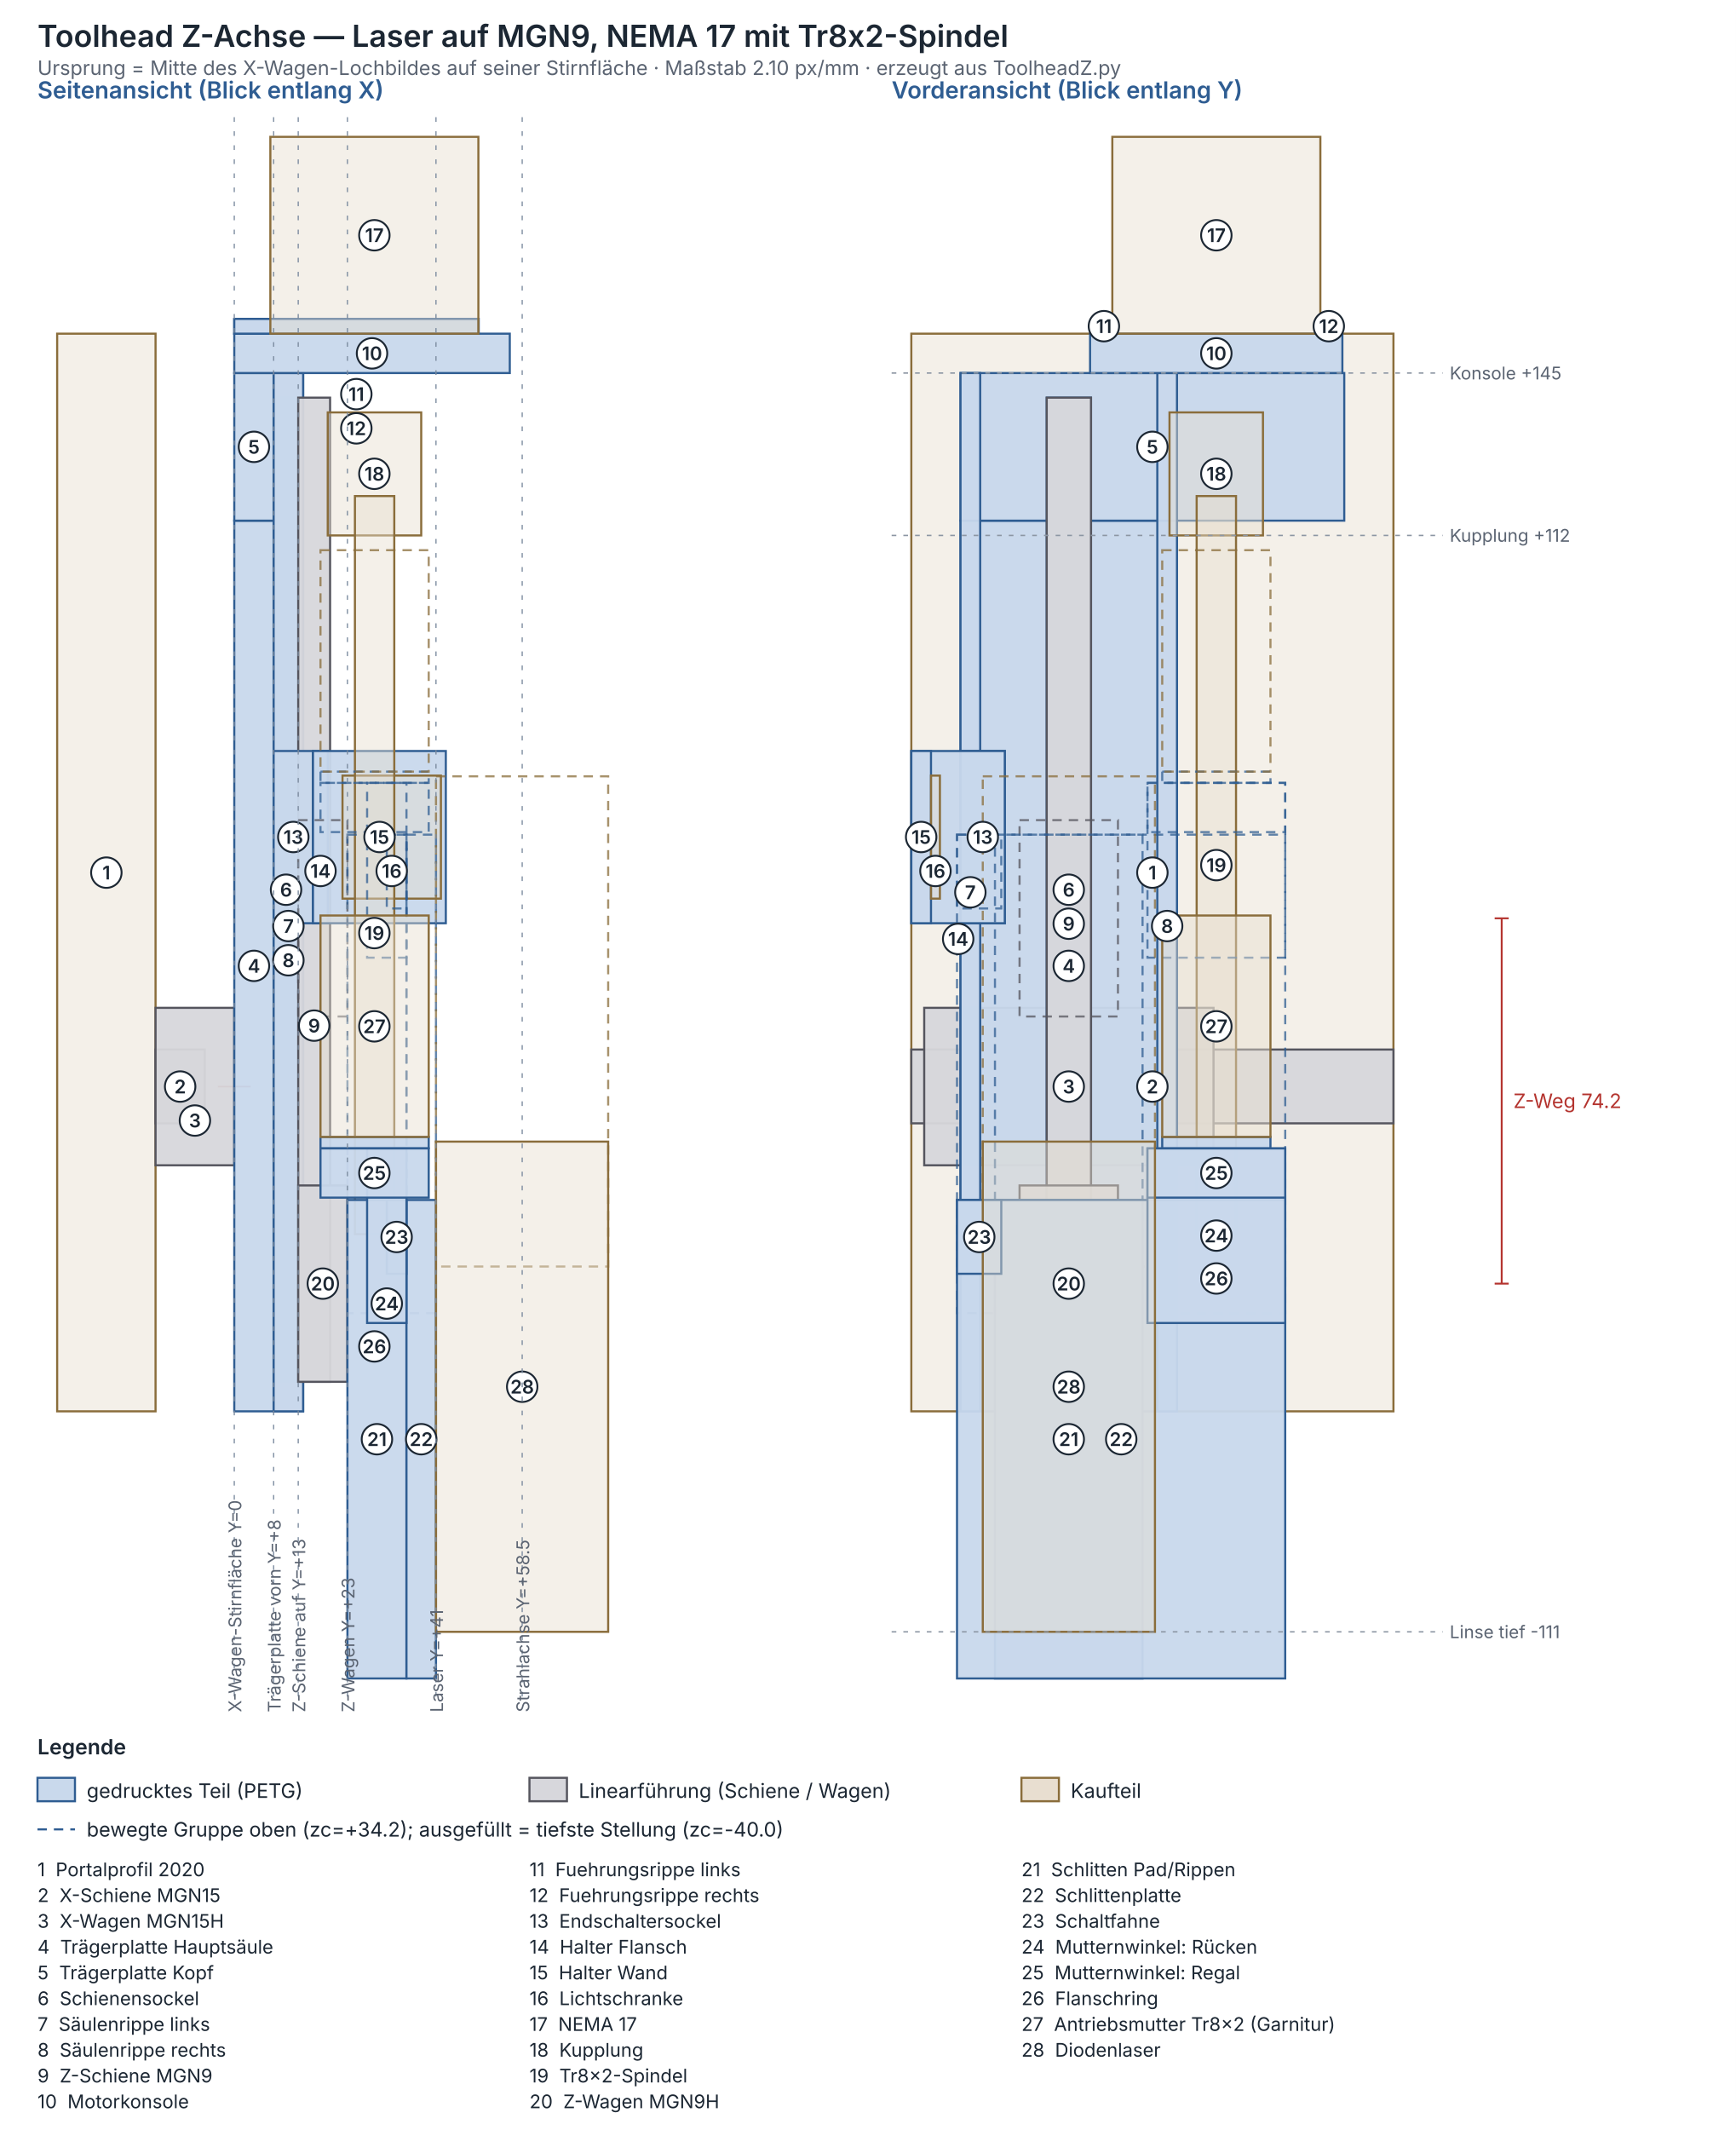
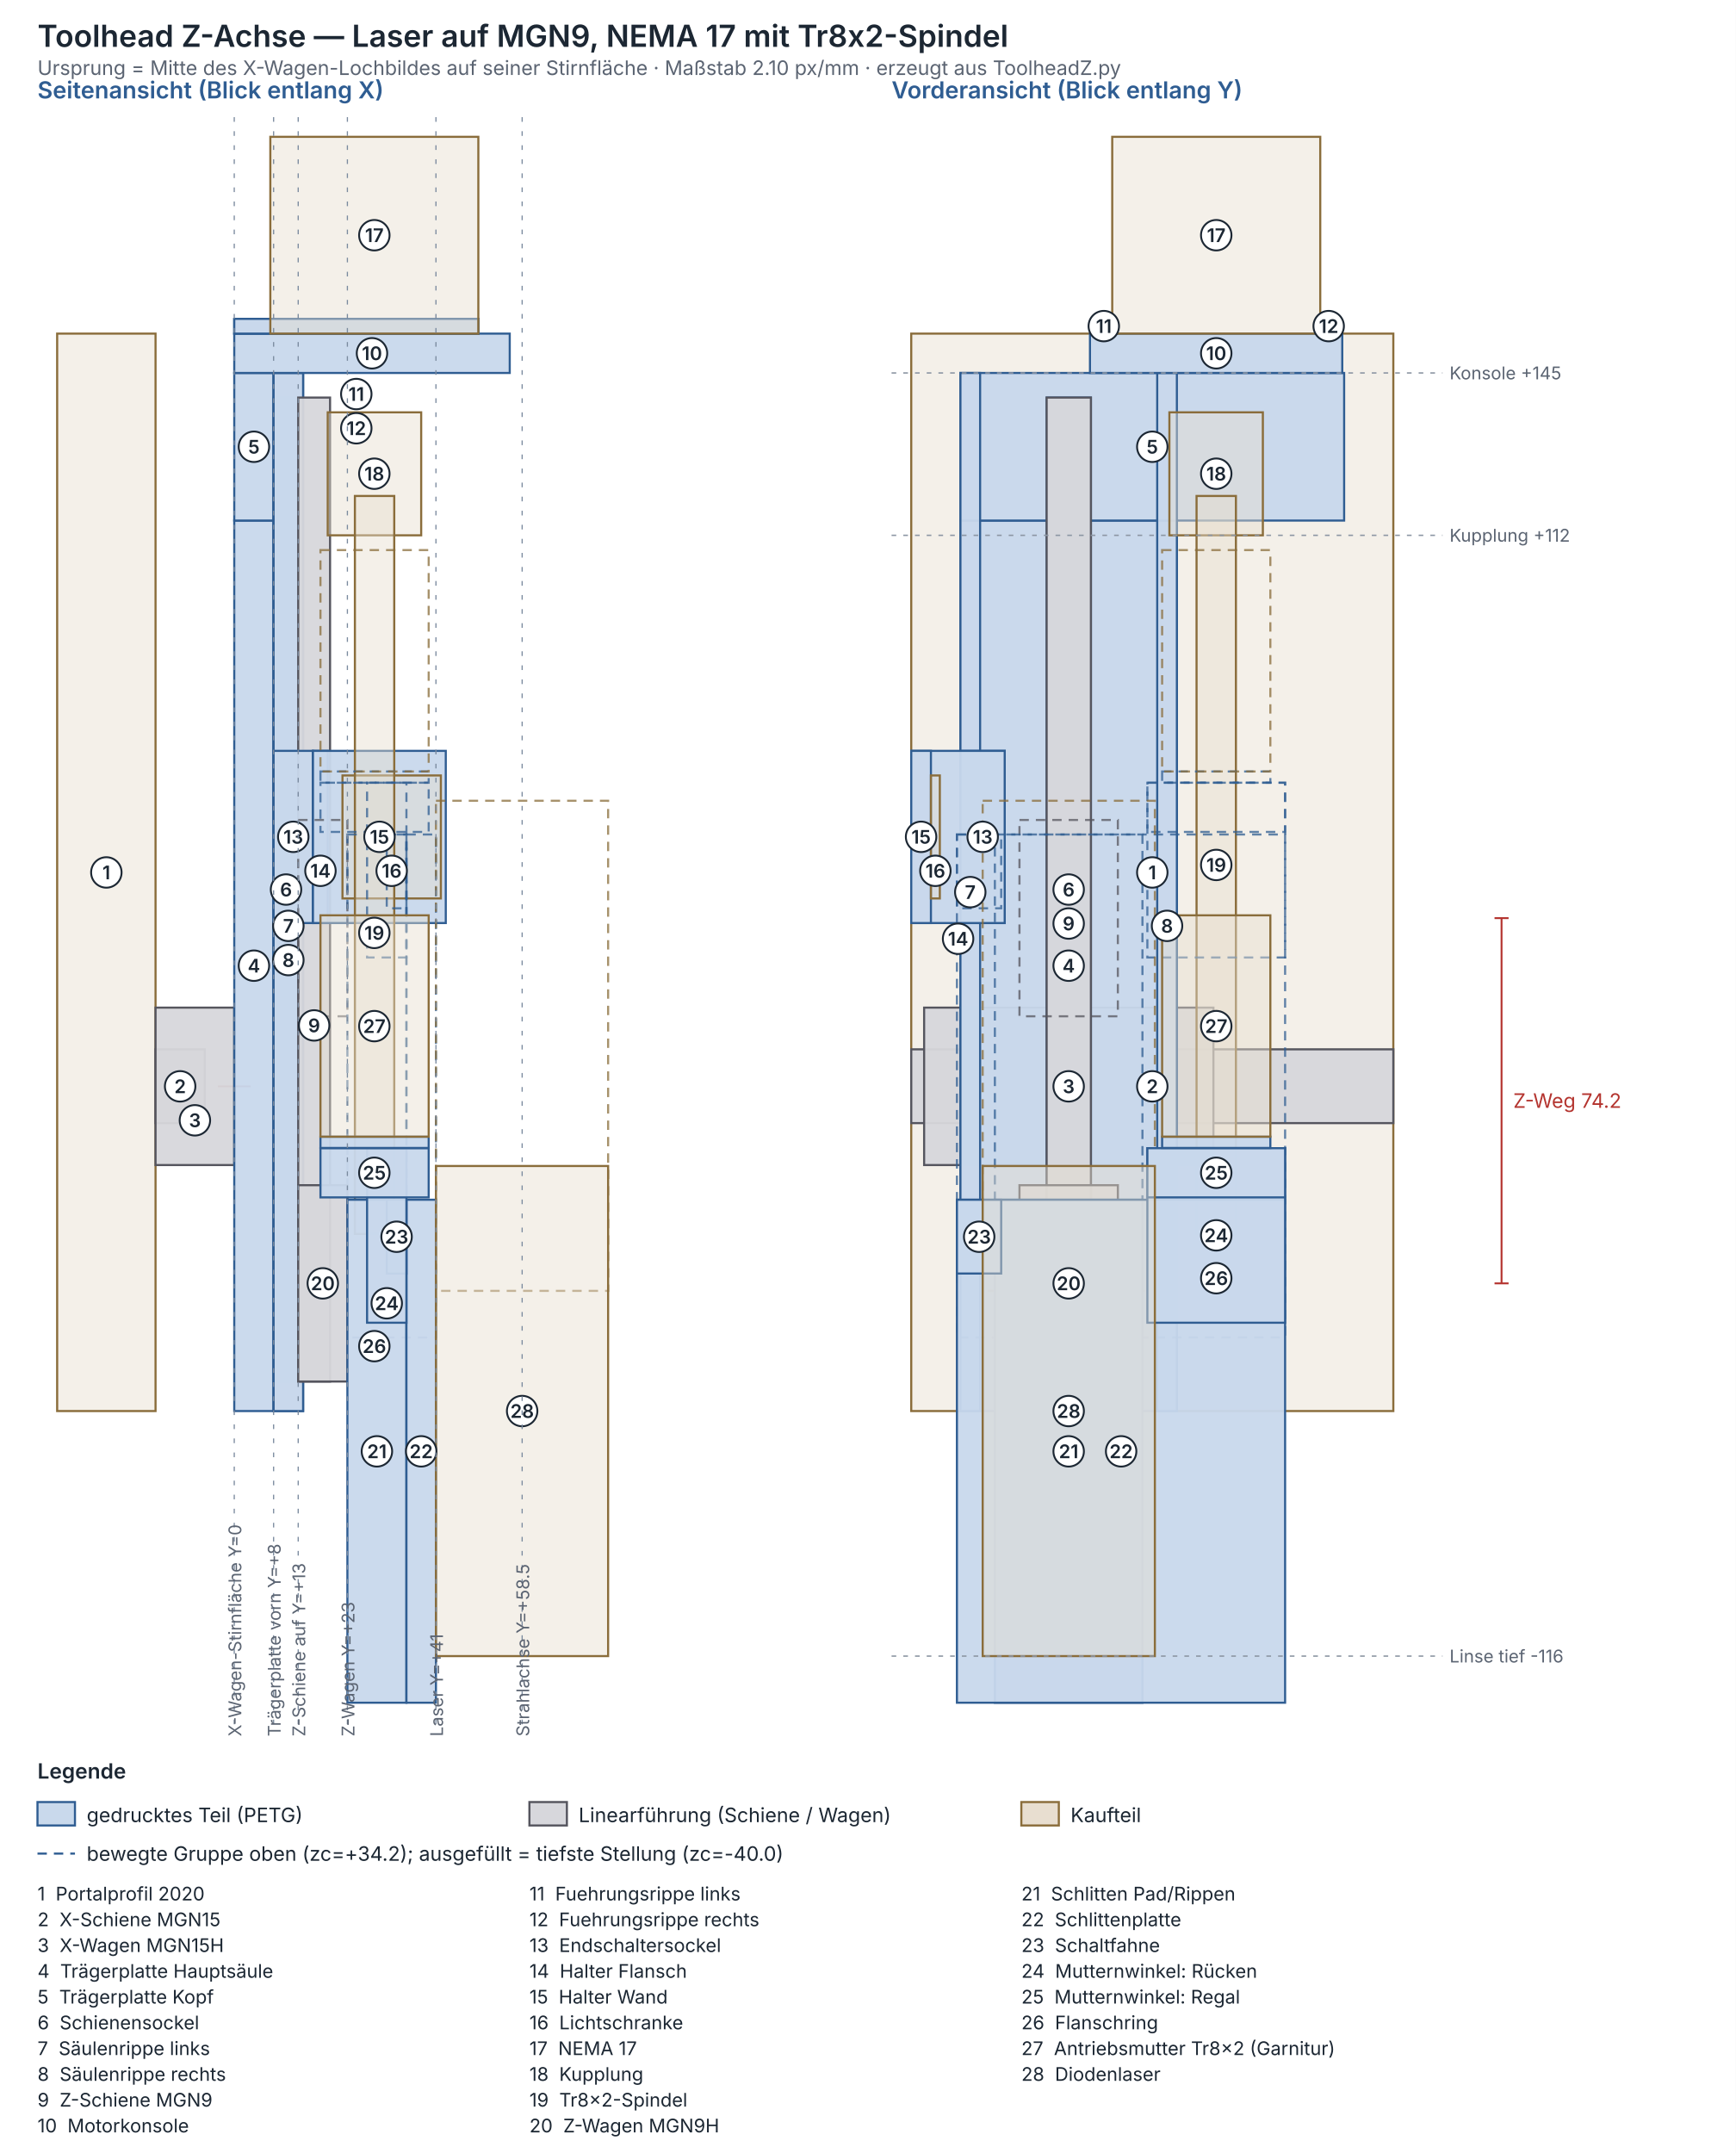
- <svg xmlns="http://www.w3.org/2000/svg" width="741" height="909" viewBox="0 0 741 909" font-family="Inter, Helvetica, Arial, sans-serif">
+ <svg xmlns="http://www.w3.org/2000/svg" width="741" height="919" viewBox="0 0 741 919" font-family="Inter, Helvetica, Arial, sans-serif">
  <rect width="100%" height="100%" fill="#ffffff" />
  <text x="16" y="20" font-size="13" font-weight="600" fill="#1c2733">Toolhead Z-Achse — Laser auf MGN9, NEMA 17 mit Tr8x2-Spindel</text>
  <text x="16" y="32" font-size="8.5" fill="#5b6472">Ursprung = Mitte des X-Wagen-Lochbildes auf seiner Stirnfläche · Maßstab 2.10 px/mm · erzeugt aus ToolheadZ.py</text>
  <text x="16.0" y="42.0" font-size="10" font-weight="600" fill="#2f5d92">Seitenansicht (Blick entlang X)</text>
  <line x1="93.0" y1="463.7" x2="107.0" y2="463.7" stroke="#b4342f" stroke-width="0.7" />
  <line x1="100.0" y1="456.7" x2="100.0" y2="470.7" stroke="#b4342f" stroke-width="0.7" />
  <rect x="24.4" y="142.4" width="42.0" height="459.9" fill="#e8ded0" fill-opacity="0.45" stroke="#8a6d3b" stroke-width="0.9" />
  <rect x="66.4" y="447.9" width="21.0" height="31.5" fill="#d7d7dc" fill-opacity="0.95" stroke="#55555e" stroke-width="0.9" />
  <rect x="66.4" y="430.1" width="33.6" height="67.2" fill="#d7d7dc" fill-opacity="0.95" stroke="#55555e" stroke-width="0.9" />
  <rect x="100.0" y="222.2" width="16.8" height="380.1" fill="#c9d9ec" fill-opacity="0.95" stroke="#2f5d92" stroke-width="0.9" />
  <rect x="100.0" y="159.2" width="16.8" height="63.0" fill="#c9d9ec" fill-opacity="0.95" stroke="#2f5d92" stroke-width="0.9" />
  <rect x="116.8" y="169.7" width="10.5" height="420.0" fill="#c9d9ec" fill-opacity="0.95" stroke="#2f5d92" stroke-width="0.9" />
  <rect x="116.8" y="159.2" width="12.6" height="443.1" fill="#c9d9ec" fill-opacity="0.95" stroke="#2f5d92" stroke-width="0.9" />
  <rect x="116.8" y="159.2" width="12.6" height="443.1" fill="#c9d9ec" fill-opacity="0.95" stroke="#2f5d92" stroke-width="0.9" />
  <rect x="127.3" y="169.7" width="13.6" height="420.0" fill="#d7d7dc" fill-opacity="0.95" stroke="#55555e" stroke-width="0.9" />
  <rect x="100.0" y="142.4" width="117.6" height="16.8" fill="#c9d9ec" fill-opacity="0.95" stroke="#2f5d92" stroke-width="0.9" />
  <rect x="100.0" y="136.1" width="104.3" height="6.3" fill="#c9d9ec" fill-opacity="0.95" stroke="#2f5d92" stroke-width="0.9" />
  <rect x="100.0" y="136.1" width="104.3" height="6.3" fill="#c9d9ec" fill-opacity="0.95" stroke="#2f5d92" stroke-width="0.9" />
  <rect x="116.8" y="320.5" width="16.8" height="73.5" fill="#c9d9ec" fill-opacity="0.95" stroke="#2f5d92" stroke-width="0.9" />
  <rect x="133.6" y="320.5" width="6.3" height="73.5" fill="#c9d9ec" fill-opacity="0.95" stroke="#2f5d92" stroke-width="0.9" />
  <rect x="133.6" y="320.5" width="56.7" height="73.5" fill="#c9d9ec" fill-opacity="0.95" stroke="#2f5d92" stroke-width="0.9" />
  <rect x="146.2" y="331.0" width="42.0" height="52.5" fill="#e8ded0" fill-opacity="0.45" stroke="#8a6d3b" stroke-width="0.9" />
  <rect x="115.4" y="58.4" width="88.8" height="84.0" fill="#e8ded0" fill-opacity="0.45" stroke="#8a6d3b" stroke-width="0.9" />
  <rect x="139.9" y="176.0" width="39.9" height="52.5" fill="#e8ded0" fill-opacity="0.45" stroke="#8a6d3b" stroke-width="0.9" />
  <rect x="151.5" y="211.7" width="16.8" height="315.0" fill="#e8ded0" fill-opacity="0.45" stroke="#8a6d3b" stroke-width="0.9" />
  <rect x="127.3" y="350.0" width="21.0" height="83.8" fill="none" stroke="#55555e" stroke-width="0.9" stroke-dasharray="4 3" opacity="0.75" />
-   <rect x="148.3" y="356.2" width="25.2" height="204.2" fill="none" stroke="#2f5d92" stroke-width="0.9" stroke-dasharray="4 3" opacity="0.75" />
-   <rect x="173.5" y="356.2" width="12.6" height="204.2" fill="none" stroke="#2f5d92" stroke-width="0.9" stroke-dasharray="4 3" opacity="0.75" />
+   <rect x="148.3" y="356.2" width="25.2" height="214.7" fill="none" stroke="#2f5d92" stroke-width="0.9" stroke-dasharray="4 3" opacity="0.75" />
+   <rect x="173.5" y="356.2" width="12.6" height="214.7" fill="none" stroke="#2f5d92" stroke-width="0.9" stroke-dasharray="4 3" opacity="0.75" />
  <rect x="165.1" y="356.2" width="8.4" height="31.5" fill="none" stroke="#2f5d92" stroke-width="0.9" stroke-dasharray="4 3" opacity="0.75" />
  <rect x="156.7" y="334.1" width="16.8" height="74.6" fill="none" stroke="#2f5d92" stroke-width="0.9" stroke-dasharray="4 3" opacity="0.75" />
  <rect x="136.8" y="334.1" width="46.2" height="21.0" fill="none" stroke="#2f5d92" stroke-width="0.9" stroke-dasharray="4 3" opacity="0.75" />
  <rect x="136.8" y="329.3" width="46.2" height="4.8" fill="none" stroke="#2f5d92" stroke-width="0.9" stroke-dasharray="4 3" opacity="0.75" />
  <rect x="136.8" y="234.8" width="46.2" height="94.5" fill="none" stroke="#8a6d3b" stroke-width="0.9" stroke-dasharray="4 3" opacity="0.75" />
-   <rect x="186.1" y="331.3" width="73.5" height="209.2" fill="none" stroke="#8a6d3b" stroke-width="0.9" stroke-dasharray="4 3" opacity="0.75" />
+   <rect x="186.1" y="341.8" width="73.5" height="209.2" fill="none" stroke="#8a6d3b" stroke-width="0.9" stroke-dasharray="4 3" opacity="0.75" />
  <rect x="127.3" y="505.9" width="21.0" height="83.8" fill="#d7d7dc" fill-opacity="0.95" stroke="#55555e" stroke-width="0.9" />
-   <rect x="148.3" y="512.1" width="25.2" height="204.2" fill="#c9d9ec" fill-opacity="0.95" stroke="#2f5d92" stroke-width="0.9" />
-   <rect x="173.5" y="512.1" width="12.6" height="204.2" fill="#c9d9ec" fill-opacity="0.95" stroke="#2f5d92" stroke-width="0.9" />
+   <rect x="148.3" y="512.1" width="25.2" height="214.7" fill="#c9d9ec" fill-opacity="0.95" stroke="#2f5d92" stroke-width="0.9" />
+   <rect x="173.5" y="512.1" width="12.6" height="214.7" fill="#c9d9ec" fill-opacity="0.95" stroke="#2f5d92" stroke-width="0.9" />
  <rect x="165.1" y="512.1" width="8.4" height="31.5" fill="#c9d9ec" fill-opacity="0.95" stroke="#2f5d92" stroke-width="0.9" />
  <rect x="156.7" y="490.1" width="16.8" height="74.5" fill="#c9d9ec" fill-opacity="0.95" stroke="#2f5d92" stroke-width="0.9" />
  <rect x="136.8" y="490.1" width="46.2" height="21.0" fill="#c9d9ec" fill-opacity="0.95" stroke="#2f5d92" stroke-width="0.9" />
  <rect x="136.8" y="485.2" width="46.2" height="4.8" fill="#c9d9ec" fill-opacity="0.95" stroke="#2f5d92" stroke-width="0.9" />
  <rect x="136.8" y="390.7" width="46.2" height="94.5" fill="#e8ded0" fill-opacity="0.45" stroke="#8a6d3b" stroke-width="0.9" />
-   <rect x="186.1" y="487.2" width="73.5" height="209.2" fill="#e8ded0" fill-opacity="0.45" stroke="#8a6d3b" stroke-width="0.9" />
+   <rect x="186.1" y="497.7" width="73.5" height="209.2" fill="#e8ded0" fill-opacity="0.45" stroke="#8a6d3b" stroke-width="0.9" />
  <circle cx="45.4" cy="372.4" r="6.5" fill="#ffffff" stroke="#1c2733" stroke-width="0.8" />
  <text x="45.4" y="372.4" text-anchor="middle" dominant-baseline="central" font-size="8" font-weight="600" fill="#1c2733">1</text>
  <circle cx="76.9" cy="463.7" r="6.5" fill="#ffffff" stroke="#1c2733" stroke-width="0.8" />
  <text x="76.9" y="463.7" text-anchor="middle" dominant-baseline="central" font-size="8" font-weight="600" fill="#1c2733">2</text>
  <circle cx="83.2" cy="478.2" r="6.5" fill="#ffffff" stroke="#1c2733" stroke-width="0.8" />
  <text x="83.2" y="478.2" text-anchor="middle" dominant-baseline="central" font-size="8" font-weight="600" fill="#1c2733">3</text>
  <circle cx="108.4" cy="412.2" r="6.5" fill="#ffffff" stroke="#1c2733" stroke-width="0.8" />
  <text x="108.4" y="412.2" text-anchor="middle" dominant-baseline="central" font-size="8" font-weight="600" fill="#1c2733">4</text>
  <circle cx="108.4" cy="190.7" r="6.5" fill="#ffffff" stroke="#1c2733" stroke-width="0.8" />
  <text x="108.4" y="190.7" text-anchor="middle" dominant-baseline="central" font-size="8" font-weight="600" fill="#1c2733">5</text>
  <circle cx="122.1" cy="379.7" r="6.5" fill="#ffffff" stroke="#1c2733" stroke-width="0.8" />
  <text x="122.1" y="379.7" text-anchor="middle" dominant-baseline="central" font-size="8" font-weight="600" fill="#1c2733">6</text>
  <circle cx="123.1" cy="395.2" r="6.5" fill="#ffffff" stroke="#1c2733" stroke-width="0.8" />
  <text x="123.1" y="395.2" text-anchor="middle" dominant-baseline="central" font-size="8" font-weight="600" fill="#1c2733">7</text>
  <circle cx="123.1" cy="409.8" r="6.5" fill="#ffffff" stroke="#1c2733" stroke-width="0.8" />
  <text x="123.1" y="409.8" text-anchor="middle" dominant-baseline="central" font-size="8" font-weight="600" fill="#1c2733">8</text>
  <circle cx="134.1" cy="437.7" r="6.5" fill="#ffffff" stroke="#1c2733" stroke-width="0.8" />
  <text x="134.1" y="437.7" text-anchor="middle" dominant-baseline="central" font-size="8" font-weight="600" fill="#1c2733">9</text>
  <circle cx="158.8" cy="150.8" r="6.5" fill="#ffffff" stroke="#1c2733" stroke-width="0.8" />
  <text x="158.8" y="150.8" text-anchor="middle" dominant-baseline="central" font-size="8" font-weight="600" fill="#1c2733">10</text>
  <circle cx="152.1" cy="168.2" r="6.5" fill="#ffffff" stroke="#1c2733" stroke-width="0.8" />
  <text x="152.1" y="168.2" text-anchor="middle" dominant-baseline="central" font-size="8" font-weight="600" fill="#1c2733">11</text>
  <circle cx="152.1" cy="182.8" r="6.5" fill="#ffffff" stroke="#1c2733" stroke-width="0.8" />
  <text x="152.1" y="182.8" text-anchor="middle" dominant-baseline="central" font-size="8" font-weight="600" fill="#1c2733">12</text>
  <circle cx="125.2" cy="357.2" r="6.5" fill="#ffffff" stroke="#1c2733" stroke-width="0.8" />
  <text x="125.2" y="357.2" text-anchor="middle" dominant-baseline="central" font-size="8" font-weight="600" fill="#1c2733">13</text>
  <circle cx="136.8" cy="371.7" r="6.5" fill="#ffffff" stroke="#1c2733" stroke-width="0.8" />
  <text x="136.8" y="371.7" text-anchor="middle" dominant-baseline="central" font-size="8" font-weight="600" fill="#1c2733">14</text>
  <circle cx="162.0" cy="357.2" r="6.5" fill="#ffffff" stroke="#1c2733" stroke-width="0.8" />
  <text x="162.0" y="357.2" text-anchor="middle" dominant-baseline="central" font-size="8" font-weight="600" fill="#1c2733">15</text>
  <circle cx="167.2" cy="371.7" r="6.5" fill="#ffffff" stroke="#1c2733" stroke-width="0.8" />
  <text x="167.2" y="371.7" text-anchor="middle" dominant-baseline="central" font-size="8" font-weight="600" fill="#1c2733">16</text>
  <circle cx="159.8" cy="100.4" r="6.5" fill="#ffffff" stroke="#1c2733" stroke-width="0.8" />
  <text x="159.8" y="100.4" text-anchor="middle" dominant-baseline="central" font-size="8" font-weight="600" fill="#1c2733">17</text>
  <circle cx="159.8" cy="202.2" r="6.5" fill="#ffffff" stroke="#1c2733" stroke-width="0.8" />
  <text x="159.8" y="202.2" text-anchor="middle" dominant-baseline="central" font-size="8" font-weight="600" fill="#1c2733">18</text>
  <circle cx="159.8" cy="398.2" r="6.5" fill="#ffffff" stroke="#1c2733" stroke-width="0.8" />
  <text x="159.8" y="398.2" text-anchor="middle" dominant-baseline="central" font-size="8" font-weight="600" fill="#1c2733">19</text>
  <circle cx="137.8" cy="547.8" r="6.5" fill="#ffffff" stroke="#1c2733" stroke-width="0.8" />
  <text x="137.8" y="547.8" text-anchor="middle" dominant-baseline="central" font-size="8" font-weight="600" fill="#1c2733">20</text>
-   <circle cx="160.9" cy="614.2" r="6.5" fill="#ffffff" stroke="#1c2733" stroke-width="0.8" />
-   <text x="160.9" y="614.2" text-anchor="middle" dominant-baseline="central" font-size="8" font-weight="600" fill="#1c2733">21</text>
-   <circle cx="179.8" cy="614.2" r="6.5" fill="#ffffff" stroke="#1c2733" stroke-width="0.8" />
-   <text x="179.8" y="614.2" text-anchor="middle" dominant-baseline="central" font-size="8" font-weight="600" fill="#1c2733">22</text>
+   <circle cx="160.9" cy="619.5" r="6.5" fill="#ffffff" stroke="#1c2733" stroke-width="0.8" />
+   <text x="160.9" y="619.5" text-anchor="middle" dominant-baseline="central" font-size="8" font-weight="600" fill="#1c2733">21</text>
+   <circle cx="179.8" cy="619.5" r="6.5" fill="#ffffff" stroke="#1c2733" stroke-width="0.8" />
+   <text x="179.8" y="619.5" text-anchor="middle" dominant-baseline="central" font-size="8" font-weight="600" fill="#1c2733">22</text>
  <circle cx="169.3" cy="527.9" r="6.5" fill="#ffffff" stroke="#1c2733" stroke-width="0.8" />
  <text x="169.3" y="527.9" text-anchor="middle" dominant-baseline="central" font-size="8" font-weight="600" fill="#1c2733">23</text>
  <circle cx="165.1" cy="556.3" r="6.5" fill="#ffffff" stroke="#1c2733" stroke-width="0.8" />
  <text x="165.1" y="556.3" text-anchor="middle" dominant-baseline="central" font-size="8" font-weight="600" fill="#1c2733">24</text>
  <circle cx="159.8" cy="500.6" r="6.5" fill="#ffffff" stroke="#1c2733" stroke-width="0.8" />
  <text x="159.8" y="500.6" text-anchor="middle" dominant-baseline="central" font-size="8" font-weight="600" fill="#1c2733">25</text>
  <circle cx="159.8" cy="574.6" r="6.5" fill="#ffffff" stroke="#1c2733" stroke-width="0.8" />
  <text x="159.8" y="574.6" text-anchor="middle" dominant-baseline="central" font-size="8" font-weight="600" fill="#1c2733">26</text>
  <circle cx="159.8" cy="438.0" r="6.5" fill="#ffffff" stroke="#1c2733" stroke-width="0.8" />
  <text x="159.8" y="438.0" text-anchor="middle" dominant-baseline="central" font-size="8" font-weight="600" fill="#1c2733">27</text>
-   <circle cx="222.9" cy="591.8" r="6.5" fill="#ffffff" stroke="#1c2733" stroke-width="0.8" />
-   <text x="222.9" y="591.8" text-anchor="middle" dominant-baseline="central" font-size="8" font-weight="600" fill="#1c2733">28</text>
+   <circle cx="222.9" cy="602.3" r="6.5" fill="#ffffff" stroke="#1c2733" stroke-width="0.8" />
+   <text x="222.9" y="602.3" text-anchor="middle" dominant-baseline="central" font-size="8" font-weight="600" fill="#1c2733">28</text>
  <text x="380.6" y="42.0" font-size="10" font-weight="600" fill="#2f5d92">Vorderansicht (Blick entlang Y)</text>
  <line x1="449.2" y1="463.7" x2="463.2" y2="463.7" stroke="#b4342f" stroke-width="0.7" />
  <line x1="456.2" y1="456.7" x2="456.2" y2="470.7" stroke="#b4342f" stroke-width="0.7" />
  <rect x="389.0" y="142.4" width="205.8" height="459.9" fill="#e8ded0" fill-opacity="0.45" stroke="#8a6d3b" stroke-width="0.9" />
  <rect x="389.0" y="447.9" width="205.8" height="31.5" fill="#d7d7dc" fill-opacity="0.95" stroke="#55555e" stroke-width="0.9" />
  <rect x="394.5" y="430.1" width="123.5" height="67.2" fill="#d7d7dc" fill-opacity="0.95" stroke="#55555e" stroke-width="0.9" />
  <rect x="410.0" y="222.2" width="92.4" height="380.1" fill="#c9d9ec" fill-opacity="0.95" stroke="#2f5d92" stroke-width="0.9" />
  <rect x="410.0" y="159.2" width="163.8" height="63.0" fill="#c9d9ec" fill-opacity="0.95" stroke="#2f5d92" stroke-width="0.9" />
  <rect x="446.8" y="169.7" width="18.9" height="420.0" fill="#c9d9ec" fill-opacity="0.95" stroke="#2f5d92" stroke-width="0.9" />
  <rect x="410.0" y="159.2" width="8.4" height="443.1" fill="#c9d9ec" fill-opacity="0.95" stroke="#2f5d92" stroke-width="0.9" />
  <rect x="494.0" y="159.2" width="8.4" height="443.1" fill="#c9d9ec" fill-opacity="0.95" stroke="#2f5d92" stroke-width="0.9" />
  <rect x="446.8" y="169.7" width="18.9" height="420.0" fill="#d7d7dc" fill-opacity="0.95" stroke="#55555e" stroke-width="0.9" />
  <rect x="465.3" y="142.4" width="107.7" height="16.8" fill="#c9d9ec" fill-opacity="0.95" stroke="#2f5d92" stroke-width="0.9" />
  <rect x="468.1" y="136.1" width="6.3" height="6.3" fill="#c9d9ec" fill-opacity="0.95" stroke="#2f5d92" stroke-width="0.9" />
  <rect x="564.0" y="136.1" width="6.3" height="6.3" fill="#c9d9ec" fill-opacity="0.95" stroke="#2f5d92" stroke-width="0.9" />
  <rect x="410.0" y="320.5" width="18.9" height="73.5" fill="#c9d9ec" fill-opacity="0.95" stroke="#2f5d92" stroke-width="0.9" />
  <rect x="389.0" y="320.5" width="39.9" height="73.5" fill="#c9d9ec" fill-opacity="0.95" stroke="#2f5d92" stroke-width="0.9" />
  <rect x="389.0" y="320.5" width="8.4" height="73.5" fill="#c9d9ec" fill-opacity="0.95" stroke="#2f5d92" stroke-width="0.9" />
  <rect x="397.4" y="331.0" width="3.8" height="52.5" fill="#e8ded0" fill-opacity="0.45" stroke="#8a6d3b" stroke-width="0.9" />
  <rect x="474.8" y="58.4" width="88.8" height="84.0" fill="#e8ded0" fill-opacity="0.45" stroke="#8a6d3b" stroke-width="0.9" />
  <rect x="499.2" y="176.0" width="39.9" height="52.5" fill="#e8ded0" fill-opacity="0.45" stroke="#8a6d3b" stroke-width="0.9" />
  <rect x="510.8" y="211.7" width="16.8" height="315.0" fill="#e8ded0" fill-opacity="0.45" stroke="#8a6d3b" stroke-width="0.9" />
  <rect x="435.2" y="350.0" width="42.0" height="83.8" fill="none" stroke="#55555e" stroke-width="0.9" stroke-dasharray="4 3" opacity="0.75" />
-   <rect x="424.7" y="356.2" width="63.0" height="204.2" fill="none" stroke="#2f5d92" stroke-width="0.9" stroke-dasharray="4 3" opacity="0.75" />
-   <rect x="408.5" y="356.2" width="140.1" height="204.2" fill="none" stroke="#2f5d92" stroke-width="0.9" stroke-dasharray="4 3" opacity="0.75" />
+   <rect x="424.7" y="356.2" width="63.0" height="214.7" fill="none" stroke="#2f5d92" stroke-width="0.9" stroke-dasharray="4 3" opacity="0.75" />
+   <rect x="408.5" y="356.2" width="140.1" height="214.7" fill="none" stroke="#2f5d92" stroke-width="0.9" stroke-dasharray="4 3" opacity="0.75" />
  <rect x="408.5" y="356.2" width="18.9" height="31.5" fill="none" stroke="#2f5d92" stroke-width="0.9" stroke-dasharray="4 3" opacity="0.75" />
  <rect x="489.8" y="334.1" width="58.8" height="74.6" fill="none" stroke="#2f5d92" stroke-width="0.9" stroke-dasharray="4 3" opacity="0.75" />
  <rect x="489.8" y="334.1" width="58.8" height="21.0" fill="none" stroke="#2f5d92" stroke-width="0.9" stroke-dasharray="4 3" opacity="0.75" />
  <rect x="496.1" y="329.3" width="46.2" height="4.8" fill="none" stroke="#2f5d92" stroke-width="0.9" stroke-dasharray="4 3" opacity="0.75" />
  <rect x="496.1" y="234.8" width="46.2" height="94.5" fill="none" stroke="#8a6d3b" stroke-width="0.9" stroke-dasharray="4 3" opacity="0.75" />
-   <rect x="419.5" y="331.3" width="73.5" height="209.2" fill="none" stroke="#8a6d3b" stroke-width="0.9" stroke-dasharray="4 3" opacity="0.75" />
+   <rect x="419.5" y="341.8" width="73.5" height="209.2" fill="none" stroke="#8a6d3b" stroke-width="0.9" stroke-dasharray="4 3" opacity="0.75" />
  <rect x="435.2" y="505.9" width="42.0" height="83.8" fill="#d7d7dc" fill-opacity="0.95" stroke="#55555e" stroke-width="0.9" />
-   <rect x="424.7" y="512.1" width="63.0" height="204.2" fill="#c9d9ec" fill-opacity="0.95" stroke="#2f5d92" stroke-width="0.9" />
-   <rect x="408.5" y="512.1" width="140.1" height="204.2" fill="#c9d9ec" fill-opacity="0.95" stroke="#2f5d92" stroke-width="0.9" />
+   <rect x="424.7" y="512.1" width="63.0" height="214.7" fill="#c9d9ec" fill-opacity="0.95" stroke="#2f5d92" stroke-width="0.9" />
+   <rect x="408.5" y="512.1" width="140.1" height="214.7" fill="#c9d9ec" fill-opacity="0.95" stroke="#2f5d92" stroke-width="0.9" />
  <rect x="408.5" y="512.1" width="18.9" height="31.5" fill="#c9d9ec" fill-opacity="0.95" stroke="#2f5d92" stroke-width="0.9" />
  <rect x="489.8" y="490.1" width="58.8" height="74.5" fill="#c9d9ec" fill-opacity="0.95" stroke="#2f5d92" stroke-width="0.9" />
  <rect x="489.8" y="490.1" width="58.8" height="21.0" fill="#c9d9ec" fill-opacity="0.95" stroke="#2f5d92" stroke-width="0.9" />
  <rect x="496.1" y="485.2" width="46.2" height="4.8" fill="#c9d9ec" fill-opacity="0.95" stroke="#2f5d92" stroke-width="0.9" />
  <rect x="496.1" y="390.7" width="46.2" height="94.5" fill="#e8ded0" fill-opacity="0.45" stroke="#8a6d3b" stroke-width="0.9" />
-   <rect x="419.5" y="487.2" width="73.5" height="209.2" fill="#e8ded0" fill-opacity="0.45" stroke="#8a6d3b" stroke-width="0.9" />
+   <rect x="419.5" y="497.7" width="73.5" height="209.2" fill="#e8ded0" fill-opacity="0.45" stroke="#8a6d3b" stroke-width="0.9" />
  <circle cx="491.9" cy="372.4" r="6.5" fill="#ffffff" stroke="#1c2733" stroke-width="0.8" />
  <text x="491.9" y="372.4" text-anchor="middle" dominant-baseline="central" font-size="8" font-weight="600" fill="#1c2733">1</text>
  <circle cx="491.9" cy="463.7" r="6.5" fill="#ffffff" stroke="#1c2733" stroke-width="0.8" />
  <text x="491.9" y="463.7" text-anchor="middle" dominant-baseline="central" font-size="8" font-weight="600" fill="#1c2733">2</text>
  <circle cx="456.2" cy="463.7" r="6.5" fill="#ffffff" stroke="#1c2733" stroke-width="0.8" />
  <text x="456.2" y="463.7" text-anchor="middle" dominant-baseline="central" font-size="8" font-weight="600" fill="#1c2733">3</text>
  <circle cx="456.2" cy="412.2" r="6.5" fill="#ffffff" stroke="#1c2733" stroke-width="0.8" />
  <text x="456.2" y="412.2" text-anchor="middle" dominant-baseline="central" font-size="8" font-weight="600" fill="#1c2733">4</text>
  <circle cx="491.9" cy="190.7" r="6.5" fill="#ffffff" stroke="#1c2733" stroke-width="0.8" />
  <text x="491.9" y="190.7" text-anchor="middle" dominant-baseline="central" font-size="8" font-weight="600" fill="#1c2733">5</text>
  <circle cx="456.2" cy="379.7" r="6.5" fill="#ffffff" stroke="#1c2733" stroke-width="0.8" />
  <text x="456.2" y="379.7" text-anchor="middle" dominant-baseline="central" font-size="8" font-weight="600" fill="#1c2733">6</text>
  <circle cx="414.2" cy="380.8" r="6.5" fill="#ffffff" stroke="#1c2733" stroke-width="0.8" />
  <text x="414.2" y="380.8" text-anchor="middle" dominant-baseline="central" font-size="8" font-weight="600" fill="#1c2733">7</text>
  <circle cx="498.2" cy="395.2" r="6.5" fill="#ffffff" stroke="#1c2733" stroke-width="0.8" />
  <text x="498.2" y="395.2" text-anchor="middle" dominant-baseline="central" font-size="8" font-weight="600" fill="#1c2733">8</text>
  <circle cx="456.2" cy="394.2" r="6.5" fill="#ffffff" stroke="#1c2733" stroke-width="0.8" />
  <text x="456.2" y="394.2" text-anchor="middle" dominant-baseline="central" font-size="8" font-weight="600" fill="#1c2733">9</text>
  <circle cx="519.2" cy="150.8" r="6.5" fill="#ffffff" stroke="#1c2733" stroke-width="0.8" />
  <text x="519.2" y="150.8" text-anchor="middle" dominant-baseline="central" font-size="8" font-weight="600" fill="#1c2733">10</text>
  <circle cx="471.2" cy="139.2" r="6.5" fill="#ffffff" stroke="#1c2733" stroke-width="0.8" />
  <text x="471.2" y="139.2" text-anchor="middle" dominant-baseline="central" font-size="8" font-weight="600" fill="#1c2733">11</text>
  <circle cx="567.2" cy="139.2" r="6.5" fill="#ffffff" stroke="#1c2733" stroke-width="0.8" />
  <text x="567.2" y="139.2" text-anchor="middle" dominant-baseline="central" font-size="8" font-weight="600" fill="#1c2733">12</text>
  <circle cx="419.5" cy="357.2" r="6.5" fill="#ffffff" stroke="#1c2733" stroke-width="0.8" />
  <text x="419.5" y="357.2" text-anchor="middle" dominant-baseline="central" font-size="8" font-weight="600" fill="#1c2733">13</text>
  <circle cx="409.0" cy="400.7" r="6.5" fill="#ffffff" stroke="#1c2733" stroke-width="0.8" />
  <text x="409.0" y="400.7" text-anchor="middle" dominant-baseline="central" font-size="8" font-weight="600" fill="#1c2733">14</text>
  <circle cx="393.2" cy="357.2" r="6.5" fill="#ffffff" stroke="#1c2733" stroke-width="0.8" />
  <text x="393.2" y="357.2" text-anchor="middle" dominant-baseline="central" font-size="8" font-weight="600" fill="#1c2733">15</text>
  <circle cx="399.3" cy="371.7" r="6.5" fill="#ffffff" stroke="#1c2733" stroke-width="0.8" />
  <text x="399.3" y="371.7" text-anchor="middle" dominant-baseline="central" font-size="8" font-weight="600" fill="#1c2733">16</text>
  <circle cx="519.2" cy="100.4" r="6.5" fill="#ffffff" stroke="#1c2733" stroke-width="0.8" />
  <text x="519.2" y="100.4" text-anchor="middle" dominant-baseline="central" font-size="8" font-weight="600" fill="#1c2733">17</text>
  <circle cx="519.2" cy="202.2" r="6.5" fill="#ffffff" stroke="#1c2733" stroke-width="0.8" />
  <text x="519.2" y="202.2" text-anchor="middle" dominant-baseline="central" font-size="8" font-weight="600" fill="#1c2733">18</text>
  <circle cx="519.2" cy="369.2" r="6.5" fill="#ffffff" stroke="#1c2733" stroke-width="0.8" />
  <text x="519.2" y="369.2" text-anchor="middle" dominant-baseline="central" font-size="8" font-weight="600" fill="#1c2733">19</text>
  <circle cx="456.2" cy="547.8" r="6.5" fill="#ffffff" stroke="#1c2733" stroke-width="0.8" />
  <text x="456.2" y="547.8" text-anchor="middle" dominant-baseline="central" font-size="8" font-weight="600" fill="#1c2733">20</text>
-   <circle cx="456.2" cy="614.2" r="6.5" fill="#ffffff" stroke="#1c2733" stroke-width="0.8" />
-   <text x="456.2" y="614.2" text-anchor="middle" dominant-baseline="central" font-size="8" font-weight="600" fill="#1c2733">21</text>
-   <circle cx="478.6" cy="614.2" r="6.5" fill="#ffffff" stroke="#1c2733" stroke-width="0.8" />
-   <text x="478.6" y="614.2" text-anchor="middle" dominant-baseline="central" font-size="8" font-weight="600" fill="#1c2733">22</text>
+   <circle cx="456.2" cy="619.5" r="6.5" fill="#ffffff" stroke="#1c2733" stroke-width="0.8" />
+   <text x="456.2" y="619.5" text-anchor="middle" dominant-baseline="central" font-size="8" font-weight="600" fill="#1c2733">21</text>
+   <circle cx="478.6" cy="619.5" r="6.5" fill="#ffffff" stroke="#1c2733" stroke-width="0.8" />
+   <text x="478.6" y="619.5" text-anchor="middle" dominant-baseline="central" font-size="8" font-weight="600" fill="#1c2733">22</text>
  <circle cx="418.0" cy="527.9" r="6.5" fill="#ffffff" stroke="#1c2733" stroke-width="0.8" />
  <text x="418.0" y="527.9" text-anchor="middle" dominant-baseline="central" font-size="8" font-weight="600" fill="#1c2733">23</text>
  <circle cx="519.2" cy="527.3" r="6.5" fill="#ffffff" stroke="#1c2733" stroke-width="0.8" />
  <text x="519.2" y="527.3" text-anchor="middle" dominant-baseline="central" font-size="8" font-weight="600" fill="#1c2733">24</text>
  <circle cx="519.2" cy="500.6" r="6.5" fill="#ffffff" stroke="#1c2733" stroke-width="0.8" />
  <text x="519.2" y="500.6" text-anchor="middle" dominant-baseline="central" font-size="8" font-weight="600" fill="#1c2733">25</text>
  <circle cx="519.2" cy="545.6" r="6.5" fill="#ffffff" stroke="#1c2733" stroke-width="0.8" />
  <text x="519.2" y="545.6" text-anchor="middle" dominant-baseline="central" font-size="8" font-weight="600" fill="#1c2733">26</text>
  <circle cx="519.2" cy="438.0" r="6.5" fill="#ffffff" stroke="#1c2733" stroke-width="0.8" />
  <text x="519.2" y="438.0" text-anchor="middle" dominant-baseline="central" font-size="8" font-weight="600" fill="#1c2733">27</text>
-   <circle cx="456.2" cy="591.8" r="6.5" fill="#ffffff" stroke="#1c2733" stroke-width="0.8" />
-   <text x="456.2" y="591.8" text-anchor="middle" dominant-baseline="central" font-size="8" font-weight="600" fill="#1c2733">28</text>
-   <line x1="100.0" y1="50.0" x2="100.0" y2="726.7" stroke="#7a8a9e" stroke-width="0.5" stroke-dasharray="2 4" />
-   <text x="103.0" y="730.7" font-size="7.5" fill="#5b6472" transform="rotate(-90 103.0 730.7)" text-anchor="start">X-Wagen-Stirnfläche  Y=0</text>
-   <line x1="116.8" y1="50.0" x2="116.8" y2="726.7" stroke="#7a8a9e" stroke-width="0.5" stroke-dasharray="2 4" />
-   <text x="119.8" y="730.7" font-size="7.5" fill="#5b6472" transform="rotate(-90 119.8 730.7)" text-anchor="start">Trägerplatte vorn  Y=+8</text>
-   <line x1="127.3" y1="50.0" x2="127.3" y2="726.7" stroke="#7a8a9e" stroke-width="0.5" stroke-dasharray="2 4" />
-   <text x="130.3" y="730.7" font-size="7.5" fill="#5b6472" transform="rotate(-90 130.3 730.7)" text-anchor="start">Z-Schiene auf  Y=+13</text>
-   <line x1="148.3" y1="50.0" x2="148.3" y2="726.7" stroke="#7a8a9e" stroke-width="0.5" stroke-dasharray="2 4" />
-   <text x="151.3" y="730.7" font-size="7.5" fill="#5b6472" transform="rotate(-90 151.3 730.7)" text-anchor="start">Z-Wagen  Y=+23</text>
-   <line x1="186.1" y1="50.0" x2="186.1" y2="726.7" stroke="#7a8a9e" stroke-width="0.5" stroke-dasharray="2 4" />
-   <text x="189.1" y="730.7" font-size="7.5" fill="#5b6472" transform="rotate(-90 189.1 730.7)" text-anchor="start">Laser  Y=+41</text>
-   <line x1="222.9" y1="50.0" x2="222.9" y2="726.7" stroke="#7a8a9e" stroke-width="0.5" stroke-dasharray="2 4" />
-   <text x="225.9" y="730.7" font-size="7.5" fill="#5b6472" transform="rotate(-90 225.9 730.7)" text-anchor="start">Strahlachse  Y=+58.5</text>
+   <circle cx="456.2" cy="602.3" r="6.5" fill="#ffffff" stroke="#1c2733" stroke-width="0.8" />
+   <text x="456.2" y="602.3" text-anchor="middle" dominant-baseline="central" font-size="8" font-weight="600" fill="#1c2733">28</text>
+   <line x1="100.0" y1="50.0" x2="100.0" y2="737.2" stroke="#7a8a9e" stroke-width="0.5" stroke-dasharray="2 4" />
+   <text x="103.0" y="741.2" font-size="7.5" fill="#5b6472" transform="rotate(-90 103.0 741.2)" text-anchor="start">X-Wagen-Stirnfläche  Y=0</text>
+   <line x1="116.8" y1="50.0" x2="116.8" y2="737.2" stroke="#7a8a9e" stroke-width="0.5" stroke-dasharray="2 4" />
+   <text x="119.8" y="741.2" font-size="7.5" fill="#5b6472" transform="rotate(-90 119.8 741.2)" text-anchor="start">Trägerplatte vorn  Y=+8</text>
+   <line x1="127.3" y1="50.0" x2="127.3" y2="737.2" stroke="#7a8a9e" stroke-width="0.5" stroke-dasharray="2 4" />
+   <text x="130.3" y="741.2" font-size="7.5" fill="#5b6472" transform="rotate(-90 130.3 741.2)" text-anchor="start">Z-Schiene auf  Y=+13</text>
+   <line x1="148.3" y1="50.0" x2="148.3" y2="737.2" stroke="#7a8a9e" stroke-width="0.5" stroke-dasharray="2 4" />
+   <text x="151.3" y="741.2" font-size="7.5" fill="#5b6472" transform="rotate(-90 151.3 741.2)" text-anchor="start">Z-Wagen  Y=+23</text>
+   <line x1="186.1" y1="50.0" x2="186.1" y2="737.2" stroke="#7a8a9e" stroke-width="0.5" stroke-dasharray="2 4" />
+   <text x="189.1" y="741.2" font-size="7.5" fill="#5b6472" transform="rotate(-90 189.1 741.2)" text-anchor="start">Laser  Y=+41</text>
+   <line x1="222.9" y1="50.0" x2="222.9" y2="737.2" stroke="#7a8a9e" stroke-width="0.5" stroke-dasharray="2 4" />
+   <text x="225.9" y="741.2" font-size="7.5" fill="#5b6472" transform="rotate(-90 225.9 741.2)" text-anchor="start">Strahlachse  Y=+58.5</text>
  <line x1="641.0" y1="547.8" x2="641.0" y2="391.9" stroke="#b4342f" stroke-width="0.8" />
  <line x1="638.0" y1="547.8" x2="644.0" y2="547.8" stroke="#b4342f" stroke-width="0.8" />
  <line x1="638.0" y1="391.9" x2="644.0" y2="391.9" stroke="#b4342f" stroke-width="0.8" />
  <text x="646.0" y="469.8" font-size="8.5" fill="#b4342f" text-anchor="start" dominant-baseline="middle">Z-Weg 74.2</text>
  <line x1="380.6" y1="159.2" x2="615.8" y2="159.2" stroke="#8c96a3" stroke-width="0.6" stroke-dasharray="2 3" />
  <text x="618.8" y="159.2" font-size="7.5" fill="#5b6472" dominant-baseline="middle">Konsole +145</text>
  <line x1="380.6" y1="228.5" x2="615.8" y2="228.5" stroke="#8c96a3" stroke-width="0.6" stroke-dasharray="2 3" />
  <text x="618.8" y="228.5" font-size="7.5" fill="#5b6472" dominant-baseline="middle">Kupplung +112</text>
-   <line x1="380.6" y1="696.4" x2="615.8" y2="696.4" stroke="#8c96a3" stroke-width="0.6" stroke-dasharray="2 3" />
-   <text x="618.8" y="696.4" font-size="7.5" fill="#5b6472" dominant-baseline="middle">Linse tief -111</text>
-   <text x="16" y="748.7" font-size="9" font-weight="600" fill="#1c2733">Legende</text>
-   <rect x="16" y="758.7" width="16" height="10" fill="#c9d9ec" stroke="#2f5d92" stroke-width="0.9" />
-   <text x="37" y="764.2" font-size="8.5" fill="#1c2733" dominant-baseline="middle">gedrucktes Teil (PETG)</text>
-   <rect x="226" y="758.7" width="16" height="10" fill="#d7d7dc" stroke="#55555e" stroke-width="0.9" />
-   <text x="247" y="764.2" font-size="8.5" fill="#1c2733" dominant-baseline="middle">Linearführung (Schiene / Wagen)</text>
-   <rect x="436" y="758.7" width="16" height="10" fill="#e8ded0" stroke="#8a6d3b" stroke-width="0.9" />
-   <text x="457" y="764.2" font-size="8.5" fill="#1c2733" dominant-baseline="middle">Kaufteil</text>
-   <line x1="16" y1="780.7" x2="32" y2="780.7" stroke="#2f5d92" stroke-width="0.9" stroke-dasharray="4 3" />
-   <text x="37" y="780.7" font-size="8.5" fill="#1c2733" dominant-baseline="middle">bewegte Gruppe oben (zc=+34.2); ausgefüllt = tiefste Stellung (zc=-40.0)</text>
-   <text x="16" y="800.7" font-size="8" fill="#1c2733">1  Portalprofil 2020</text>
-   <text x="16" y="811.7" font-size="8" fill="#1c2733">2  X-Schiene MGN15</text>
-   <text x="16" y="822.7" font-size="8" fill="#1c2733">3  X-Wagen MGN15H</text>
-   <text x="16" y="833.7" font-size="8" fill="#1c2733">4  Trägerplatte Hauptsäule</text>
-   <text x="16" y="844.7" font-size="8" fill="#1c2733">5  Trägerplatte Kopf</text>
-   <text x="16" y="855.7" font-size="8" fill="#1c2733">6  Schienensockel</text>
-   <text x="16" y="866.7" font-size="8" fill="#1c2733">7  Säulenrippe links</text>
-   <text x="16" y="877.7" font-size="8" fill="#1c2733">8  Säulenrippe rechts</text>
-   <text x="16" y="888.7" font-size="8" fill="#1c2733">9  Z-Schiene MGN9</text>
-   <text x="16" y="899.7" font-size="8" fill="#1c2733">10  Motorkonsole</text>
-   <text x="226" y="800.7" font-size="8" fill="#1c2733">11  Fuehrungsrippe links</text>
-   <text x="226" y="811.7" font-size="8" fill="#1c2733">12  Fuehrungsrippe rechts</text>
-   <text x="226" y="822.7" font-size="8" fill="#1c2733">13  Endschaltersockel</text>
-   <text x="226" y="833.7" font-size="8" fill="#1c2733">14  Halter Flansch</text>
-   <text x="226" y="844.7" font-size="8" fill="#1c2733">15  Halter Wand</text>
-   <text x="226" y="855.7" font-size="8" fill="#1c2733">16  Lichtschranke</text>
-   <text x="226" y="866.7" font-size="8" fill="#1c2733">17  NEMA 17</text>
-   <text x="226" y="877.7" font-size="8" fill="#1c2733">18  Kupplung</text>
-   <text x="226" y="888.7" font-size="8" fill="#1c2733">19  Tr8×2-Spindel</text>
-   <text x="226" y="899.7" font-size="8" fill="#1c2733">20  Z-Wagen MGN9H</text>
-   <text x="436" y="800.7" font-size="8" fill="#1c2733">21  Schlitten Pad/Rippen</text>
-   <text x="436" y="811.7" font-size="8" fill="#1c2733">22  Schlittenplatte</text>
-   <text x="436" y="822.7" font-size="8" fill="#1c2733">23  Schaltfahne</text>
-   <text x="436" y="833.7" font-size="8" fill="#1c2733">24  Mutternwinkel: Rücken</text>
-   <text x="436" y="844.7" font-size="8" fill="#1c2733">25  Mutternwinkel: Regal</text>
-   <text x="436" y="855.7" font-size="8" fill="#1c2733">26  Flanschring</text>
-   <text x="436" y="866.7" font-size="8" fill="#1c2733">27  Antriebsmutter Tr8×2 (Garnitur)</text>
-   <text x="436" y="877.7" font-size="8" fill="#1c2733">28  Diodenlaser</text>
+   <line x1="380.6" y1="706.9" x2="615.8" y2="706.9" stroke="#8c96a3" stroke-width="0.6" stroke-dasharray="2 3" />
+   <text x="618.8" y="706.9" font-size="7.5" fill="#5b6472" dominant-baseline="middle">Linse tief -116</text>
+   <text x="16" y="759.2" font-size="9" font-weight="600" fill="#1c2733">Legende</text>
+   <rect x="16" y="769.2" width="16" height="10" fill="#c9d9ec" stroke="#2f5d92" stroke-width="0.9" />
+   <text x="37" y="774.7" font-size="8.5" fill="#1c2733" dominant-baseline="middle">gedrucktes Teil (PETG)</text>
+   <rect x="226" y="769.2" width="16" height="10" fill="#d7d7dc" stroke="#55555e" stroke-width="0.9" />
+   <text x="247" y="774.7" font-size="8.5" fill="#1c2733" dominant-baseline="middle">Linearführung (Schiene / Wagen)</text>
+   <rect x="436" y="769.2" width="16" height="10" fill="#e8ded0" stroke="#8a6d3b" stroke-width="0.9" />
+   <text x="457" y="774.7" font-size="8.5" fill="#1c2733" dominant-baseline="middle">Kaufteil</text>
+   <line x1="16" y1="791.2" x2="32" y2="791.2" stroke="#2f5d92" stroke-width="0.9" stroke-dasharray="4 3" />
+   <text x="37" y="791.2" font-size="8.5" fill="#1c2733" dominant-baseline="middle">bewegte Gruppe oben (zc=+34.2); ausgefüllt = tiefste Stellung (zc=-40.0)</text>
+   <text x="16" y="811.2" font-size="8" fill="#1c2733">1  Portalprofil 2020</text>
+   <text x="16" y="822.2" font-size="8" fill="#1c2733">2  X-Schiene MGN15</text>
+   <text x="16" y="833.2" font-size="8" fill="#1c2733">3  X-Wagen MGN15H</text>
+   <text x="16" y="844.2" font-size="8" fill="#1c2733">4  Trägerplatte Hauptsäule</text>
+   <text x="16" y="855.2" font-size="8" fill="#1c2733">5  Trägerplatte Kopf</text>
+   <text x="16" y="866.2" font-size="8" fill="#1c2733">6  Schienensockel</text>
+   <text x="16" y="877.2" font-size="8" fill="#1c2733">7  Säulenrippe links</text>
+   <text x="16" y="888.2" font-size="8" fill="#1c2733">8  Säulenrippe rechts</text>
+   <text x="16" y="899.2" font-size="8" fill="#1c2733">9  Z-Schiene MGN9</text>
+   <text x="16" y="910.2" font-size="8" fill="#1c2733">10  Motorkonsole</text>
+   <text x="226" y="811.2" font-size="8" fill="#1c2733">11  Fuehrungsrippe links</text>
+   <text x="226" y="822.2" font-size="8" fill="#1c2733">12  Fuehrungsrippe rechts</text>
+   <text x="226" y="833.2" font-size="8" fill="#1c2733">13  Endschaltersockel</text>
+   <text x="226" y="844.2" font-size="8" fill="#1c2733">14  Halter Flansch</text>
+   <text x="226" y="855.2" font-size="8" fill="#1c2733">15  Halter Wand</text>
+   <text x="226" y="866.2" font-size="8" fill="#1c2733">16  Lichtschranke</text>
+   <text x="226" y="877.2" font-size="8" fill="#1c2733">17  NEMA 17</text>
+   <text x="226" y="888.2" font-size="8" fill="#1c2733">18  Kupplung</text>
+   <text x="226" y="899.2" font-size="8" fill="#1c2733">19  Tr8×2-Spindel</text>
+   <text x="226" y="910.2" font-size="8" fill="#1c2733">20  Z-Wagen MGN9H</text>
+   <text x="436" y="811.2" font-size="8" fill="#1c2733">21  Schlitten Pad/Rippen</text>
+   <text x="436" y="822.2" font-size="8" fill="#1c2733">22  Schlittenplatte</text>
+   <text x="436" y="833.2" font-size="8" fill="#1c2733">23  Schaltfahne</text>
+   <text x="436" y="844.2" font-size="8" fill="#1c2733">24  Mutternwinkel: Rücken</text>
+   <text x="436" y="855.2" font-size="8" fill="#1c2733">25  Mutternwinkel: Regal</text>
+   <text x="436" y="866.2" font-size="8" fill="#1c2733">26  Flanschring</text>
+   <text x="436" y="877.2" font-size="8" fill="#1c2733">27  Antriebsmutter Tr8×2 (Garnitur)</text>
+   <text x="436" y="888.2" font-size="8" fill="#1c2733">28  Diodenlaser</text>
</svg>
